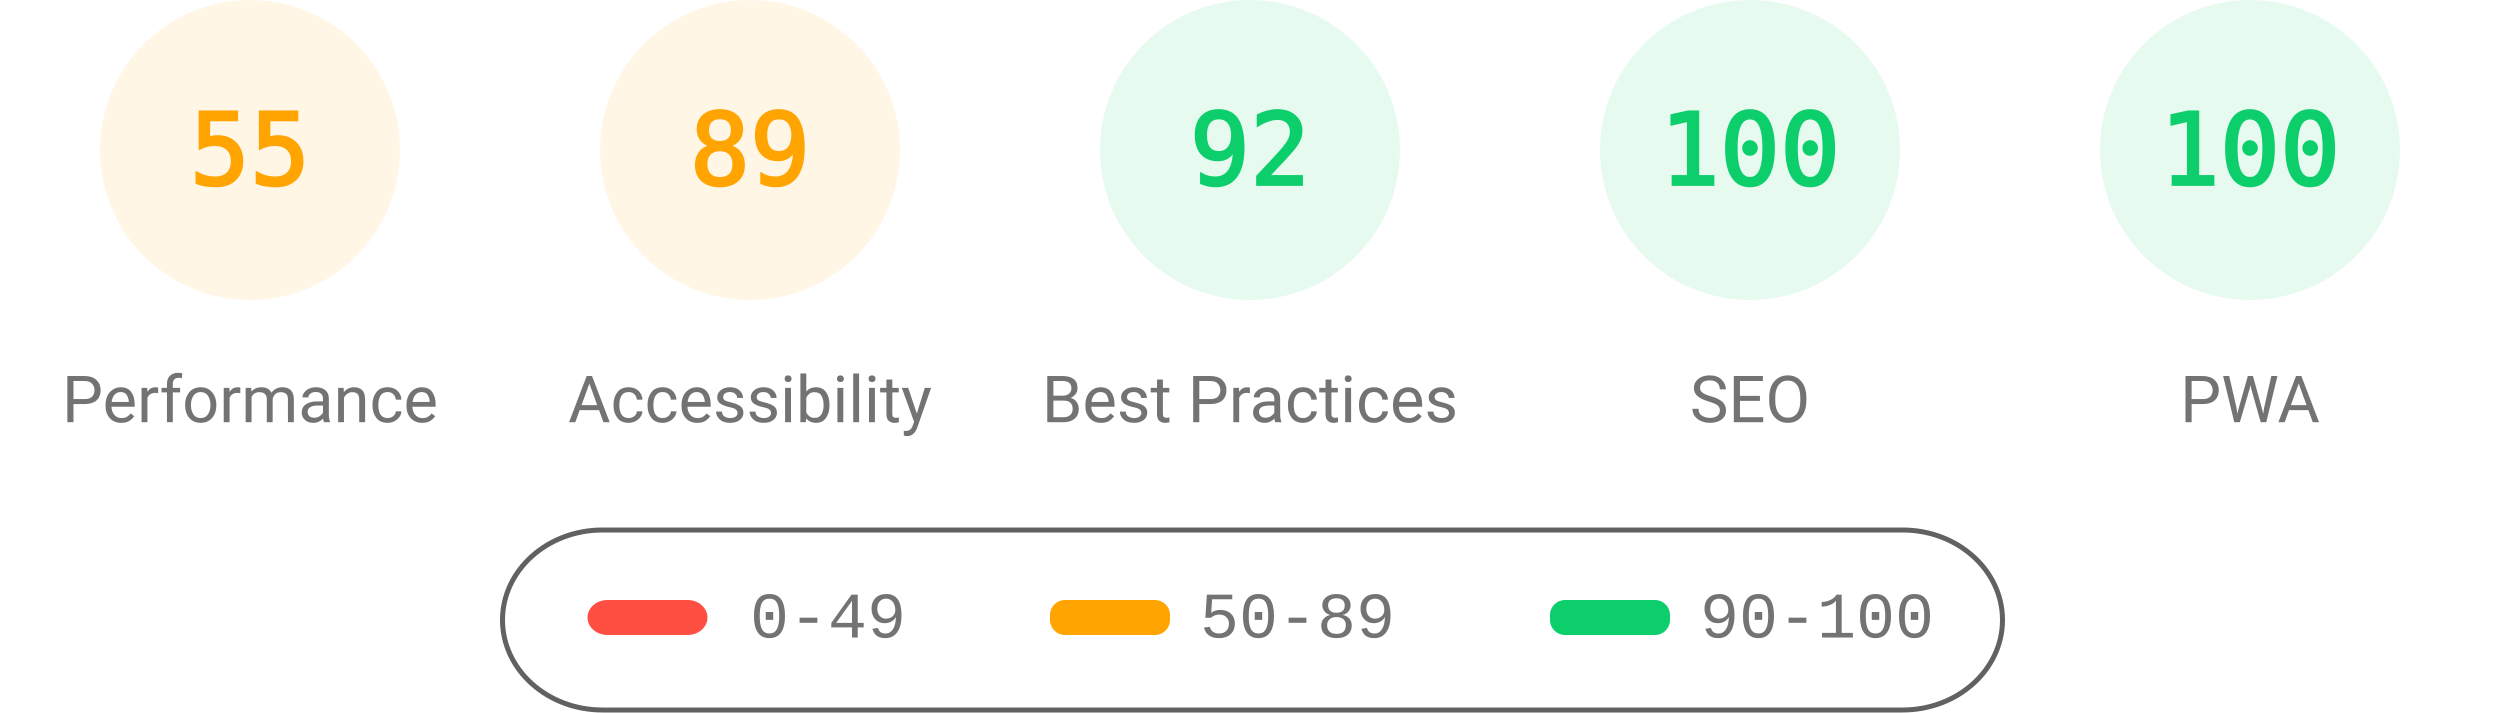
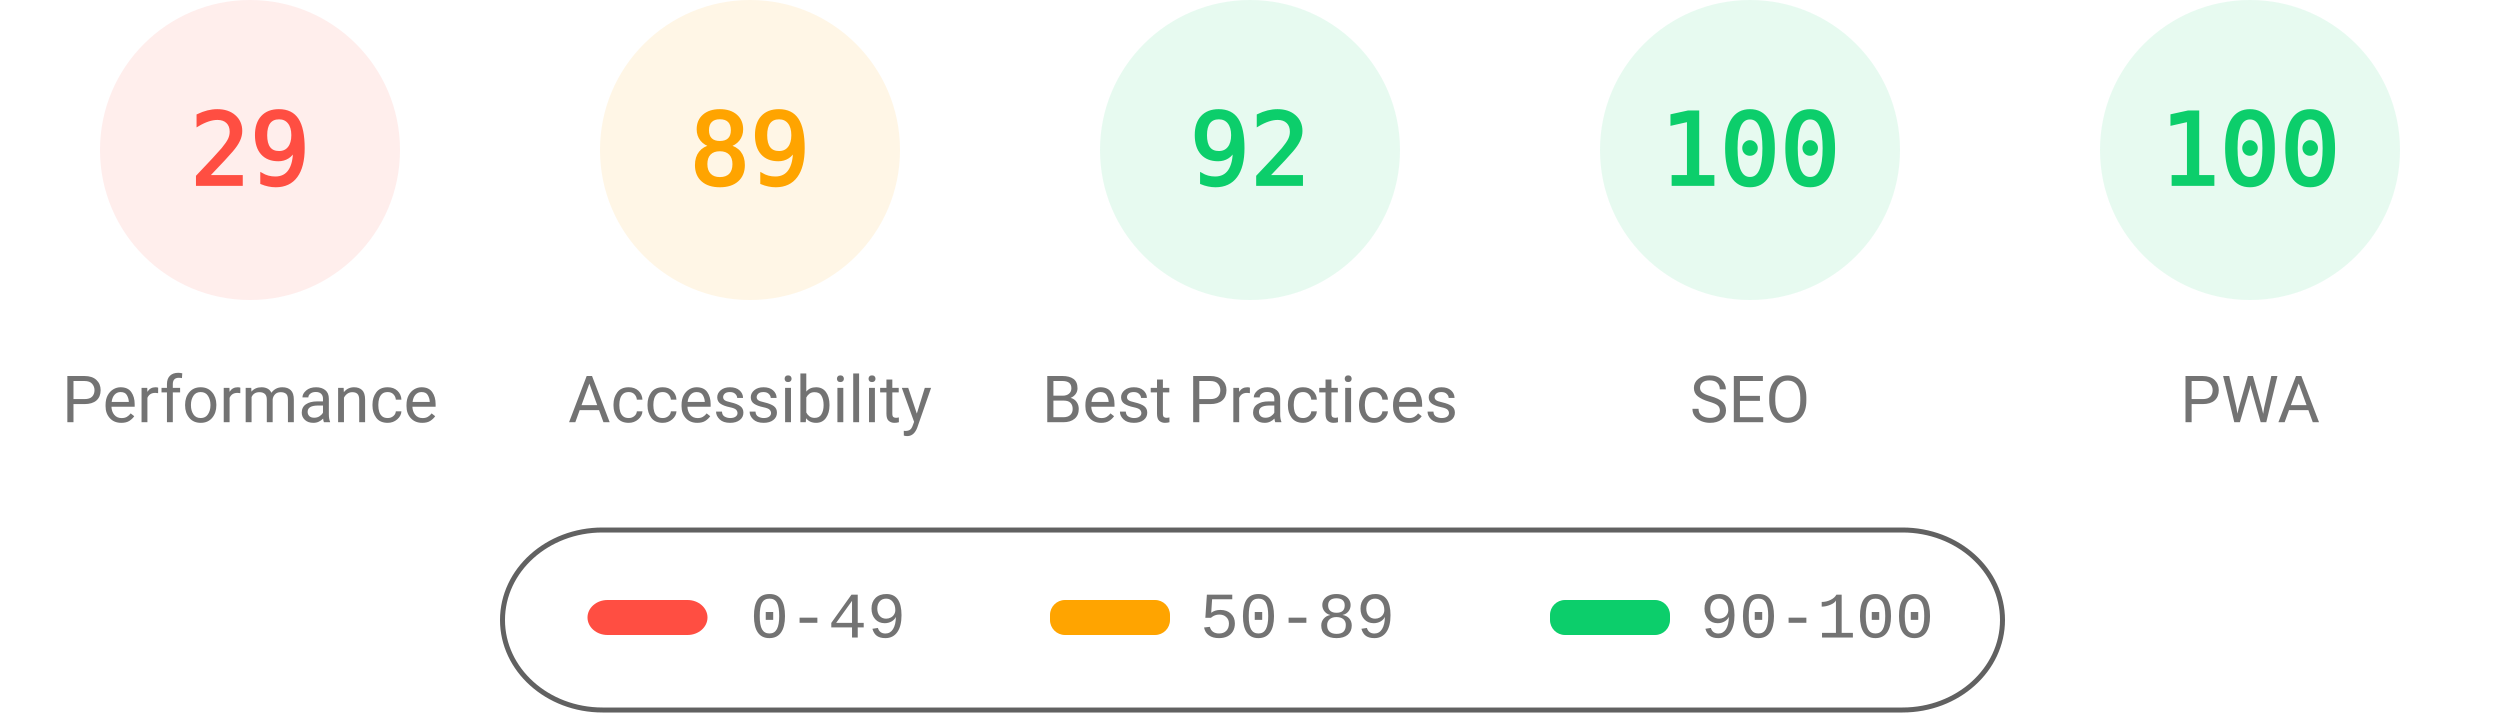
<svg xmlns="http://www.w3.org/2000/svg" fill="none" width="1000" height="285">
  <style>.gauge-base{opacity:.1}.gauge-arc{fill:none;animation-delay:250ms;stroke-linecap:round;transform:rotate(-90deg);transform-origin:100px 60px;animation:load-gauge 1s ease forwards}.guage-text{font-size:40px;font-family:monospace;text-align:center}.guage-red{color:#ff4e42;fill:#ff4e42;stroke:#ff4e42}.guage-orange{color:#ffa400;fill:#ffa400;stroke:#ffa400}.guage-green{color:#0cce6b;fill:#0cce6b;stroke:#0cce6b}.guage-undefined{color:#5c5c5c;fill:#5c5c5c;stroke:#5c5c5c}.guage-title{color:#737373;fill:#737373;stroke:none;font-size:26px;line-height:26px;font-family:Roboto,Halvetica,Arial,sans-serif}@keyframes load-gauge{from{stroke-dasharray:0 352.858}}</style>
-   <svg class="guage-div guage-perf guage-orange" viewBox="0 0 200 200" width="200" height="200">
+   <svg class="guage-div guage-perf guage-red" viewBox="0 0 200 200" width="200" height="200">
    <circle class="gauge-base" r="56" cx="100" cy="60" stroke-width="8" />
-     <circle class="gauge-arc guage-arc-1" r="56" cx="100" cy="60" stroke-width="8" style="stroke-dasharray:193.522,351.858" />
-     <text class="guage-text" x="100" y="60" alignment-baseline="central" dominant-baseline="central" text-anchor="middle">55</text>
+     <circle class="gauge-arc guage-arc-1" r="56" cx="100" cy="60" stroke-width="8" style="stroke-dasharray:102.039,351.858" />
+     <text class="guage-text" x="100" y="60" alignment-baseline="central" dominant-baseline="central" text-anchor="middle">29</text>
    <text class="guage-title" x="100" y="160" alignment-baseline="central" dominant-baseline="central" text-anchor="middle">Performance</text>
  </svg>
  <svg class="guage-div guage-acc guage-orange" viewBox="0 0 200 200" width="200" height="200" x="200">
    <circle class="gauge-base" r="56" cx="100" cy="60" stroke-width="8" />
    <circle class="gauge-arc guage-arc-2" r="56" cx="100" cy="60" stroke-width="8" style="stroke-dasharray:313.154,351.858" />
    <text class="guage-text" x="100" y="60" alignment-baseline="central" dominant-baseline="central" text-anchor="middle">89</text>
    <text class="guage-title" x="100" y="160" alignment-baseline="central" dominant-baseline="central" text-anchor="middle">Accessibility</text>
  </svg>
  <svg class="guage-div guage-best guage-green" viewBox="0 0 200 200" width="200" height="200" x="400">
    <circle class="gauge-base" r="56" cx="100" cy="60" stroke-width="8" />
    <circle class="gauge-arc guage-arc-3" r="56" cx="100" cy="60" stroke-width="8" style="stroke-dasharray:323.709,351.858" />
    <text class="guage-text" x="100" y="60" alignment-baseline="central" dominant-baseline="central" text-anchor="middle">92</text>
    <text class="guage-title" x="100" y="160" alignment-baseline="central" dominant-baseline="central" text-anchor="middle">Best Practices</text>
  </svg>
  <svg class="guage-div guage-seo guage-green" viewBox="0 0 200 200" width="200" height="200" x="600">
    <circle class="gauge-base" r="56" cx="100" cy="60" stroke-width="8" />
    <circle class="gauge-arc guage-arc-4" r="56" cx="100" cy="60" stroke-width="8" style="stroke-dasharray:351.858,351.858" />
    <text class="guage-text" x="100" y="60" alignment-baseline="central" dominant-baseline="central" text-anchor="middle">100</text>
    <text class="guage-title" x="100" y="160" alignment-baseline="central" dominant-baseline="central" text-anchor="middle">SEO</text>
  </svg>
  <svg class="guage-div guage-pwa guage-green" viewBox="0 0 200 200" width="200" height="200" x="800">
    <circle class="gauge-base" r="56" cx="100" cy="60" stroke-width="8" />
    <circle class="gauge-arc guage-arc-4" r="56" cx="100" cy="60" stroke-width="8" style="stroke-dasharray:351.858,351.858" />
    <text class="guage-text" x="100" y="60" alignment-baseline="central" dominant-baseline="central" text-anchor="middle">100</text>
    <text class="guage-title" x="100" y="160" alignment-baseline="central" dominant-baseline="central" text-anchor="middle">PWA</text>
  </svg>
  <svg width="604" height="76" x="200" y="210">
    <path fill="none" id="canvas_background" d="M-1-1h604v80H-1z" />
    <rect fill-opacity="0" stroke="#616161" stroke-width="2" rx="40" id="svg_2" height="72" width="600" y="2" x="1" fill="#000" />
    <rect stroke="#000" rx="8" id="svg_3" height="14" width="48" y="30" x="35" stroke-opacity="null" stroke-width="0" fill="#ff4e42" />
    <rect stroke="#000" rx="6" id="svg_4" height="14" width="48" y="30" x="220" stroke-opacity="null" stroke-width="0" fill="#ffa400" />
    <rect stroke="#000" rx="6" id="svg_5" height="14" width="48" y="30" x="420" stroke-opacity="null" stroke-width="0" fill="#0cce6b" />
    <text xml:space="preserve" text-anchor="start" font-family="'Courier New', Courier, monospace" font-size="26" id="svg_6" y="45" x="100" stroke-opacity="null" stroke-width="0" stroke="#000" fill="#737373">0-49</text>
    <text xml:space="preserve" text-anchor="start" font-family="'Courier New', Courier, monospace" font-size="26" id="svg_7" y="45" x="280" stroke-opacity="null" stroke-width="0" stroke="#000" fill="#737373">50-89</text>
    <text xml:space="preserve" text-anchor="start" font-family="'Courier New', Courier, monospace" font-size="26" id="svg_8" y="45" x="480" stroke-opacity="null" stroke-width="0" stroke="#000" fill="#737373">90-100</text>
  </svg>
</svg>
